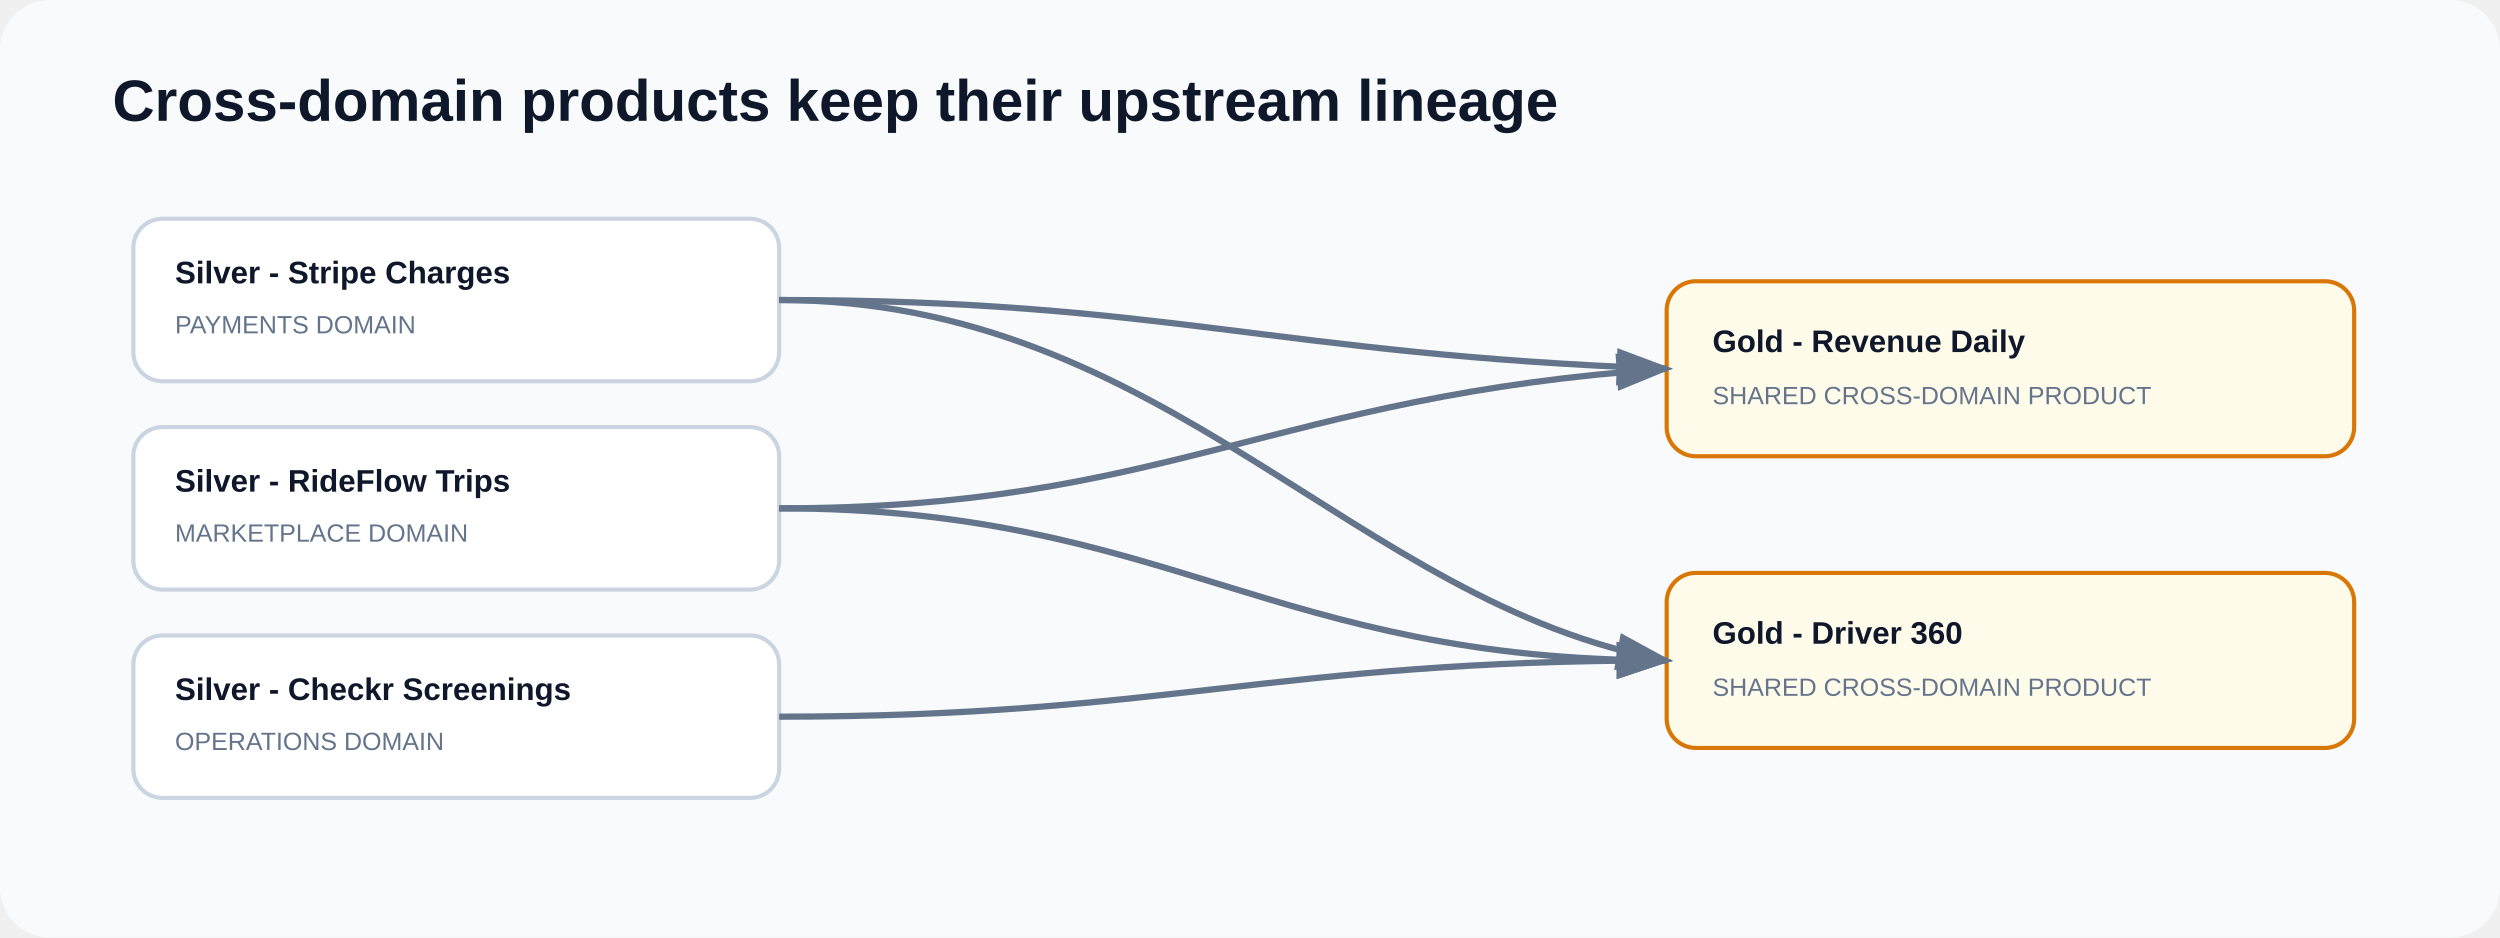
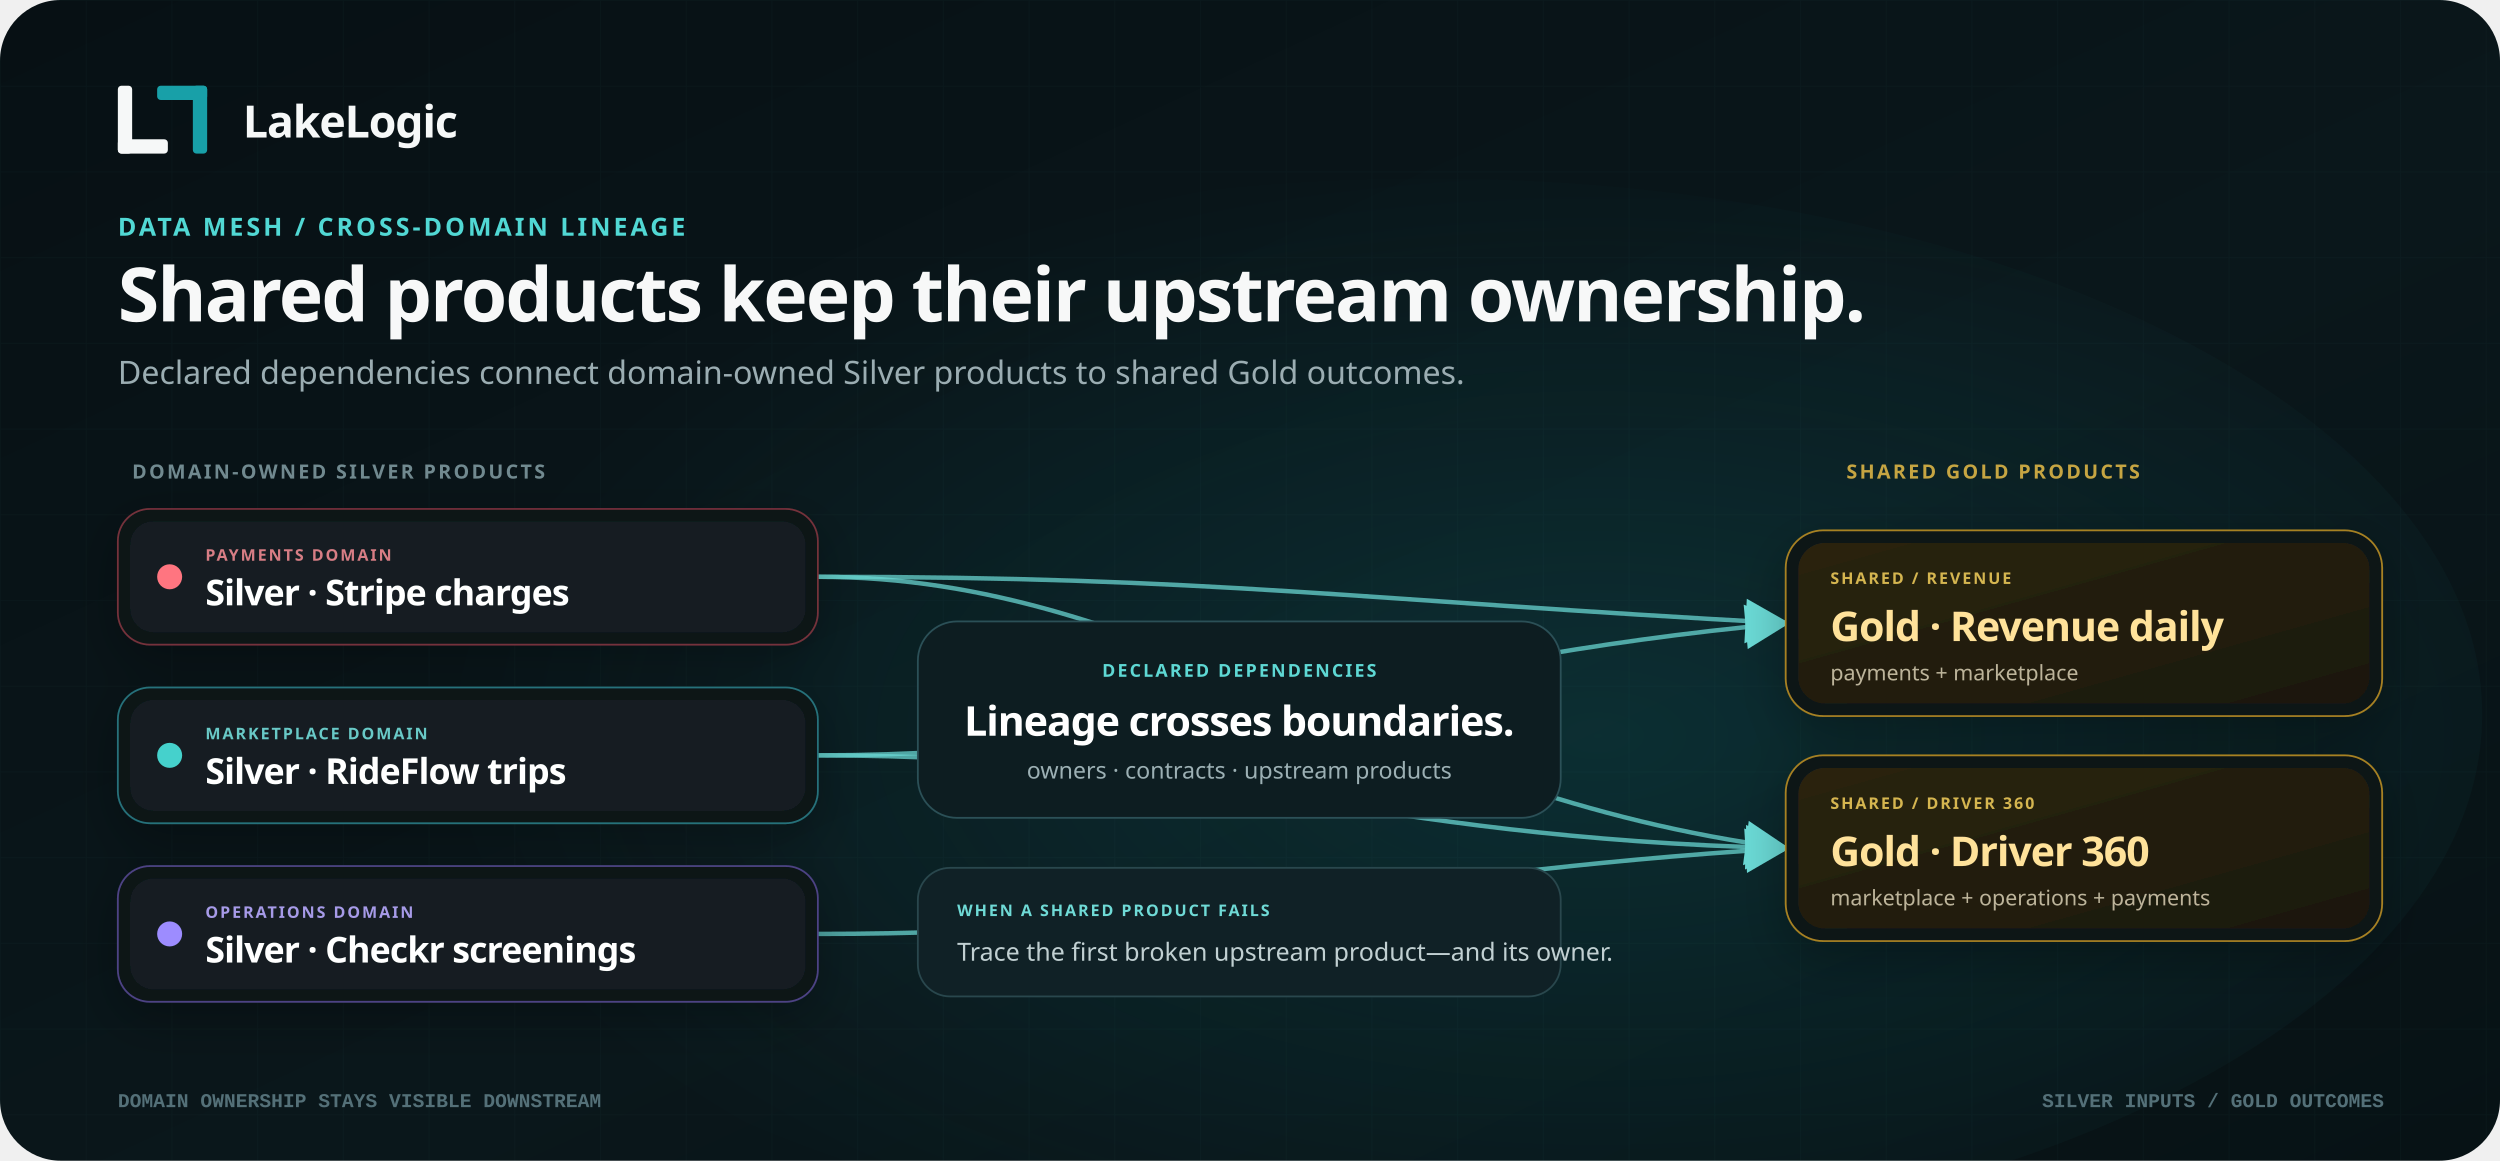
- <svg xmlns="http://www.w3.org/2000/svg" width="1200" height="450" viewBox="0 0 1200 450" role="img" aria-labelledby="title desc">
+ <svg xmlns="http://www.w3.org/2000/svg" width="1400" height="650" viewBox="0 0 1400 650" role="img" aria-labelledby="title desc">
  <defs>
-     <marker id="arrow2" markerWidth="10" markerHeight="10" refX="8" refY="3" orient="auto">
-       <path d="M0,0 L0,6 L9,3 z" fill="#64748b" />
+     <linearGradient id="canvas" x1="0" y1="0" x2="1" y2="1">
+       <stop offset="0" stop-color="#071014" />
+       <stop offset="0.56" stop-color="#0a171b" />
+       <stop offset="1" stop-color="#071215" />
+     </linearGradient>
+     <linearGradient id="gold" x1="0" y1="0" x2="1" y2="1">
+       <stop offset="0" stop-color="#2a2411" />
+       <stop offset="1" stop-color="#1b180e" />
+     </linearGradient>
+     <radialGradient id="glow" cx="58%" cy="52%" r="55%">
+       <stop offset="0" stop-color="#18b8bd" stop-opacity="0.15" />
+       <stop offset="1" stop-color="#18b8bd" stop-opacity="0" />
+     </radialGradient>
+     <pattern id="grid" width="48" height="48" patternUnits="userSpaceOnUse">
+       <path d="M48 0H0V48" fill="none" stroke="#4ad7d1" stroke-opacity="0.032" />
+     </pattern>
+     <filter id="shadow" x="-20%" y="-25%" width="140%" height="160%">
+       <feDropShadow dx="0" dy="9" stdDeviation="14" flood-color="#000" flood-opacity="0.28" />
+     </filter>
+     <marker id="arrow" markerWidth="10" markerHeight="10" refX="9" refY="5" orient="auto">
+       <path d="M0 0L10 5L0 10Z" fill="#6bdad6" />
    </marker>
-     <style>.title{font:700 28px Arial;fill:#0f172a}.label{font:700 15px Arial;fill:#0f172a}.meta{font:12px Arial;fill:#64748b}.source{fill:#fff;stroke:#cbd5e1;stroke-width:2}.gold{fill:#fffbeb;stroke:#d97706;stroke-width:2}.line{fill:none;stroke:#64748b;stroke-width:3;marker-end:url(#arrow2)}</style>
+     <style>.display{font-family:'Aptos Display','Trebuchet MS',sans-serif;font-weight:700;letter-spacing:-0.025em}.label{font-family:'Aptos','Trebuchet MS',sans-serif;font-weight:700;letter-spacing:0.12em}.body{font-family:'Aptos','Trebuchet MS',sans-serif;font-weight:400}.mono{font-family:'Cascadia Code','Courier New',monospace;font-weight:600}</style>
  </defs>
-   <rect width="1200" height="450" rx="24" fill="#f8fafc" />
-   <text x="54" y="58" class="title">Cross-domain products keep their upstream lineage</text>
-   <g transform="translate(64 105)">
-     <rect class="source" width="310" height="78" rx="14" />
-     <text x="20" y="31" class="label">Silver - Stripe Charges</text>
-     <text x="20" y="55" class="meta">PAYMENTS DOMAIN</text>
+   <rect width="1400" height="650" rx="34" fill="url(#canvas)" />
+   <rect width="1400" height="650" rx="34" fill="url(#grid)" />
+   <ellipse cx="800" cy="400" rx="590" ry="300" fill="url(#glow)" />
+   <g transform="translate(66 48)">
+     <rect x="0" y="0" width="8" height="38" rx="2" fill="#f6f8f8" />
+     <rect x="0" y="30" width="28" height="8" rx="2" fill="#f6f8f8" />
+     <rect x="42" y="0" width="8" height="38" rx="2" fill="#18a0a8" />
+     <rect x="22" y="0" width="28" height="8" rx="2" fill="#18a0a8" />
+     <text x="70" y="29" class="display" font-size="25" fill="#f6f8f8">LakeLogic</text>
  </g>
-   <g transform="translate(64 205)">
-     <rect class="source" width="310" height="78" rx="14" />
-     <text x="20" y="31" class="label">Silver - RideFlow Trips</text>
-     <text x="20" y="55" class="meta">MARKETPLACE DOMAIN</text>
+   <text x="66" y="132" class="label" font-size="14" fill="#51d8d4">DATA MESH / CROSS-DOMAIN LINEAGE</text>
+   <text x="66" y="180" class="display" font-size="42" fill="#f7f8f8">Shared products keep their upstream ownership.</text>
+   <text x="66" y="215" class="body" font-size="18" fill="#9badb2">Declared dependencies connect domain-owned Silver products to shared Gold outcomes.</text>
+   <text x="74" y="268" class="label" font-size="11" fill="#718a90">DOMAIN-OWNED SILVER PRODUCTS</text>
+   <text x="1034" y="268" class="label" font-size="11" fill="#c6a542">SHARED GOLD PRODUCTS</text>
+   <g fill="none" stroke="#6bdad6" stroke-opacity="0.72" stroke-width="2.5" marker-end="url(#arrow)">
+     <path d="M458 323C680 323 760 336 1000 349" />
+     <path d="M458 423C670 423 770 370 1000 349" />
+     <path d="M458 423C680 423 760 469 1000 475" />
+     <path d="M458 523C680 523 760 490 1000 475" />
+     <path d="M458 323C650 323 770 445 1000 475" />
  </g>
-   <g transform="translate(64 305)">
-     <rect class="source" width="310" height="78" rx="14" />
-     <text x="20" y="31" class="label">Silver - Checkr Screenings</text>
-     <text x="20" y="55" class="meta">OPERATIONS DOMAIN</text>
+   <g filter="url(#shadow)">
+     <g transform="translate(66 285)">
+       <rect width="392" height="76" rx="18" fill="#0a1418" stroke="#74313a" />
+       <rect x="7" y="7" width="378" height="62" rx="13" fill="#151f23" />
+       <circle cx="29" cy="38" r="7" fill="#ff7580" />
+       <text x="49" y="29" class="label" font-size="9" fill="#d87d85">PAYMENTS DOMAIN</text>
+       <text x="49" y="54" class="display" font-size="20" fill="#fff">Silver · Stripe charges</text>
+     </g>
+     <g transform="translate(66 385)">
+       <rect width="392" height="76" rx="18" fill="#0a1418" stroke="#27717a" />
+       <rect x="7" y="7" width="378" height="62" rx="13" fill="#151f23" />
+       <circle cx="29" cy="38" r="7" fill="#45d1cc" />
+       <text x="49" y="29" class="label" font-size="9" fill="#69c9c7">MARKETPLACE DOMAIN</text>
+       <text x="49" y="54" class="display" font-size="20" fill="#fff">Silver · RideFlow trips</text>
+     </g>
+     <g transform="translate(66 485)">
+       <rect width="392" height="76" rx="18" fill="#0a1418" stroke="#4e4384" />
+       <rect x="7" y="7" width="378" height="62" rx="13" fill="#151f23" />
+       <circle cx="29" cy="38" r="7" fill="#9d8cff" />
+       <text x="49" y="29" class="label" font-size="9" fill="#a79ae8">OPERATIONS DOMAIN</text>
+       <text x="49" y="54" class="display" font-size="20" fill="#fff">Silver · Checkr screenings</text>
+     </g>
+     <g transform="translate(1000 297)">
+       <rect width="334" height="104" rx="21" fill="#0a1418" stroke="#a78124" />
+       <rect x="7" y="7" width="320" height="90" rx="15" fill="url(#gold)" />
+       <text x="25" y="30" class="label" font-size="9" fill="#d5b650">SHARED / REVENUE</text>
+       <text x="25" y="62" class="display" font-size="23" fill="#ffe29a">Gold · Revenue daily</text>
+       <text x="25" y="84" class="body" font-size="12" fill="#bdb49a">payments + marketplace</text>
+     </g>
+     <g transform="translate(1000 423)">
+       <rect width="334" height="104" rx="21" fill="#0a1418" stroke="#a78124" />
+       <rect x="7" y="7" width="320" height="90" rx="15" fill="url(#gold)" />
+       <text x="25" y="30" class="label" font-size="9" fill="#d5b650">SHARED / DRIVER 360</text>
+       <text x="25" y="62" class="display" font-size="23" fill="#ffe29a">Gold · Driver 360</text>
+       <text x="25" y="84" class="body" font-size="12" fill="#bdb49a">marketplace + operations + payments</text>
+     </g>
  </g>
-   <g transform="translate(800 135)">
-     <rect class="gold" width="330" height="84" rx="14" />
-     <text x="22" y="34" class="label">Gold - Revenue Daily</text>
-     <text x="22" y="59" class="meta">SHARED CROSS-DOMAIN PRODUCT</text>
+   <g transform="translate(514 348)">
+     <rect width="360" height="110" rx="22" fill="#0d1d21" stroke="#2b5057" />
+     <text x="180" y="31" text-anchor="middle" class="label" font-size="10" fill="#5ed8d4">DECLARED DEPENDENCIES</text>
+     <text x="180" y="64" text-anchor="middle" class="display" font-size="23" fill="#fff">Lineage crosses boundaries.</text>
+     <text x="180" y="88" text-anchor="middle" class="body" font-size="13" fill="#9cb0b4">owners · contracts · upstream products</text>
  </g>
-   <g transform="translate(800 275)">
-     <rect class="gold" width="330" height="84" rx="14" />
-     <text x="22" y="34" class="label">Gold - Driver 360</text>
-     <text x="22" y="59" class="meta">SHARED CROSS-DOMAIN PRODUCT</text>
+   <g transform="translate(514 486)">
+     <rect width="360" height="72" rx="18" fill="#102126" stroke="#29474d" />
+     <text x="22" y="27" class="label" font-size="9" fill="#6fdad6">WHEN A SHARED PRODUCT FAILS</text>
+     <text x="22" y="52" class="body" font-size="14" fill="#c1d0d2">Trace the first broken upstream product—and its owner.</text>
  </g>
-   <path class="line" d="M374 144 C560 144 610 170 800 177" />
-   <path class="line" d="M374 244 C560 244 610 190 800 177" />
-   <path class="line" d="M374 244 C560 244 610 317 800 317" />
-   <path class="line" d="M374 344 C560 344 610 317 800 317" />
-   <path class="line" d="M374 144 C560 144 650 290 800 317" />
+   <text x="66" y="620" class="mono" font-size="11" fill="#547078">DOMAIN OWNERSHIP STAYS VISIBLE DOWNSTREAM</text>
+   <text x="1335" y="620" text-anchor="end" class="mono" font-size="11" fill="#547078">SILVER INPUTS / GOLD OUTCOMES</text>
</svg>
